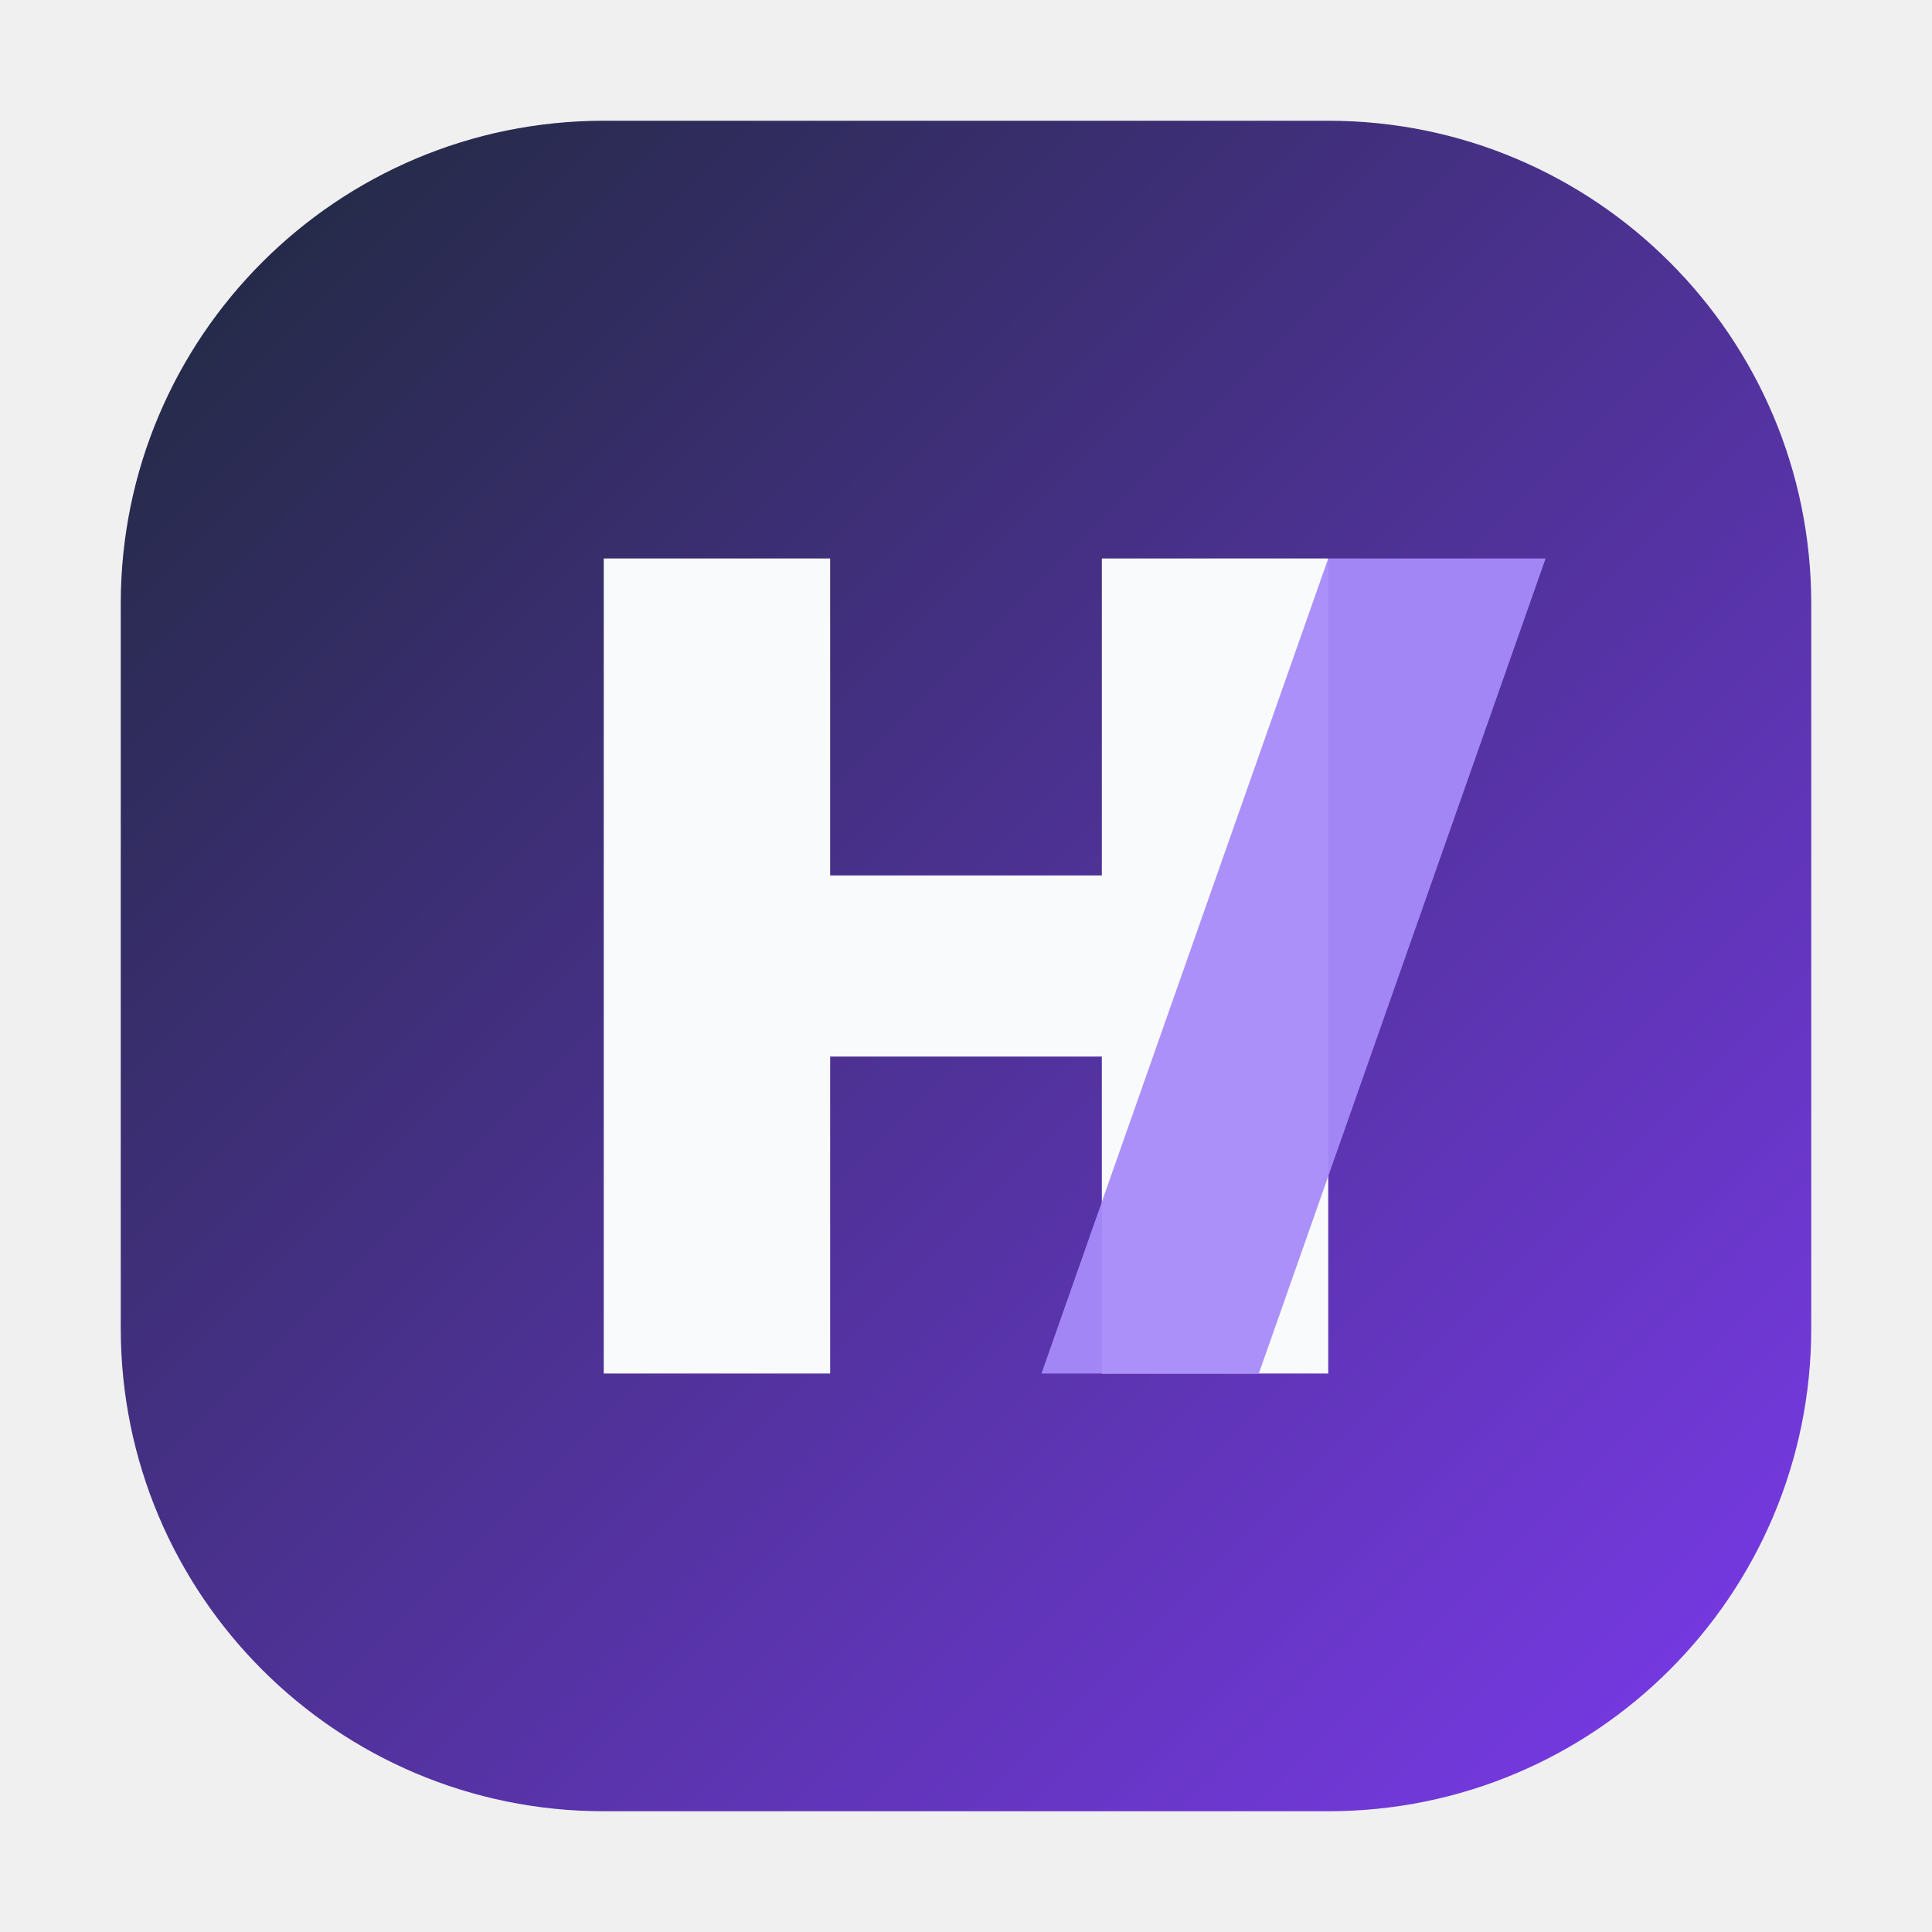
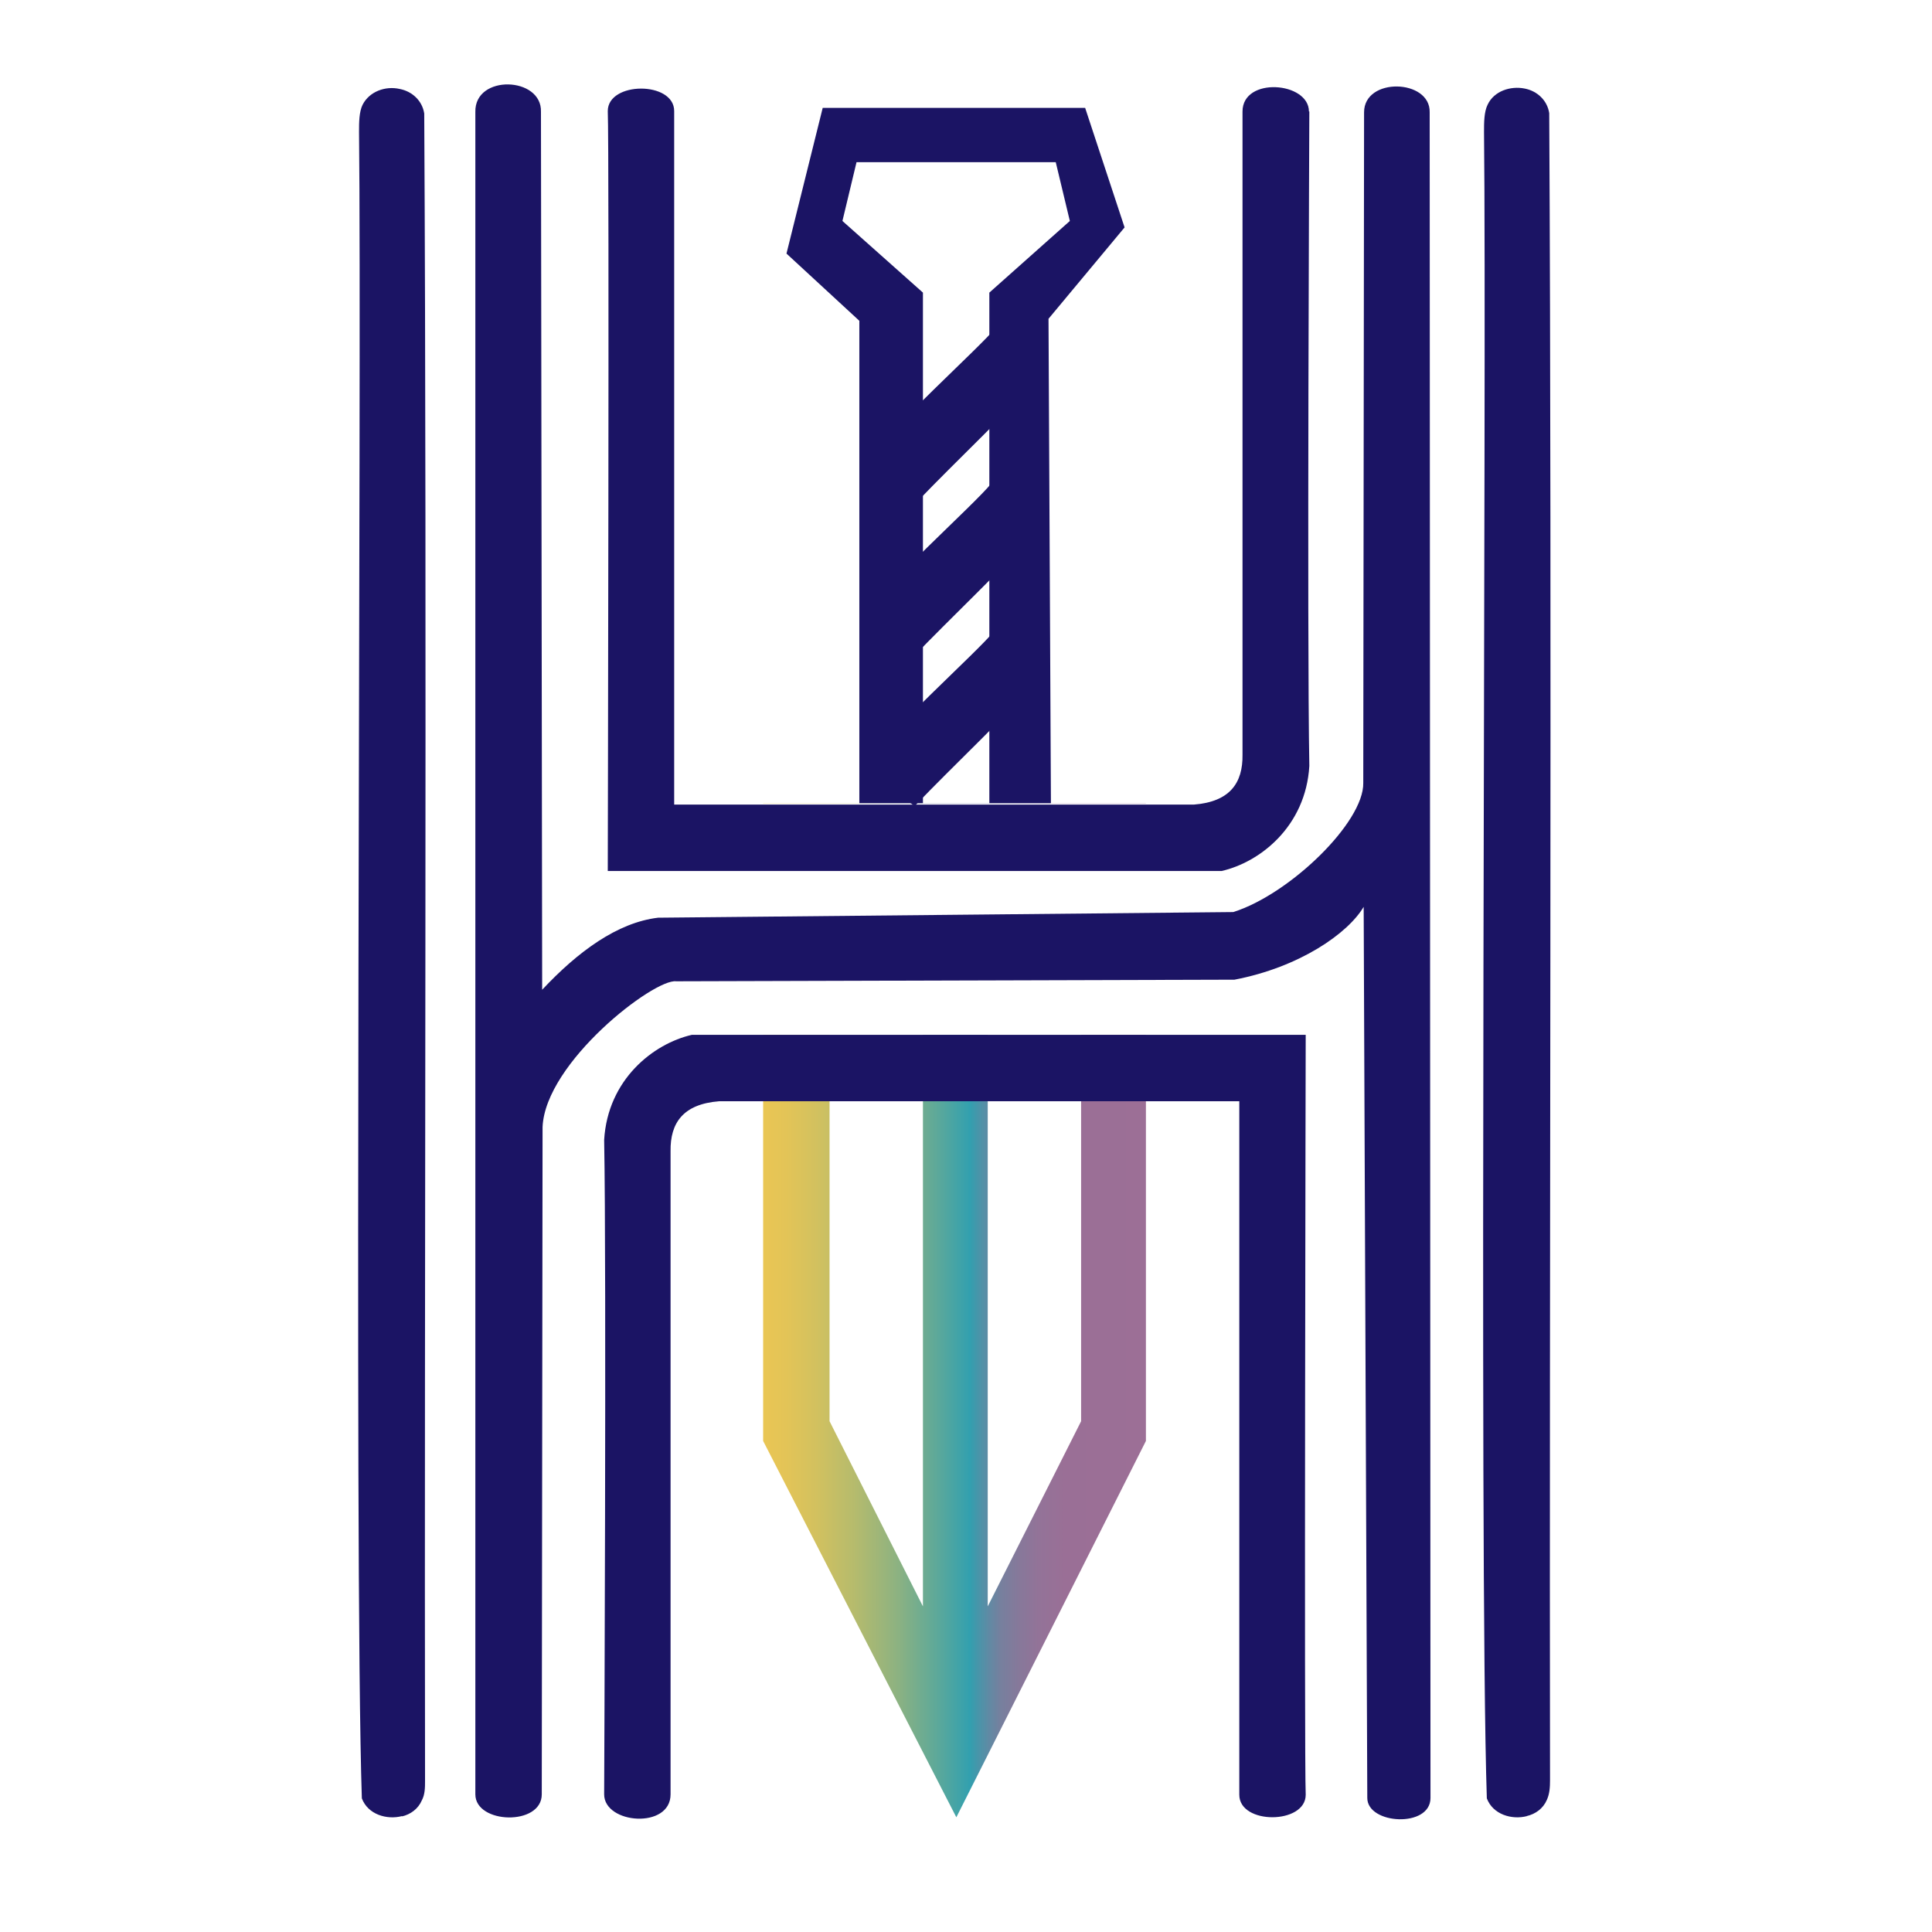
- <svg xmlns="http://www.w3.org/2000/svg" viewBox="0 0 64 64" role="img" aria-label="Heimdall favicon">
+ <svg xmlns="http://www.w3.org/2000/svg" id="Capa_1" data-name="Capa 1" viewBox="0 0 48 48">
  <defs>
-     <linearGradient id="bg" x1="0" x2="1" y1="0" y2="1">
-       <stop offset="0%" stop-color="#1e293b" />
-       <stop offset="100%" stop-color="#7c3aed" />
+     <style>
+       .cls-1 {
+         fill: #fff;
+       }
+ 
+       .cls-2 {
+         fill: url(#Degradado_sin_nombre_2);
+       }
+ 
+       .cls-3 {
+         fill: #1b1464;
+       }
+     </style>
+     <linearGradient id="Degradado_sin_nombre_2" data-name="Degradado sin nombre 2" x1="18.96" y1="17.44" x2="28.47" y2="17.44" gradientTransform="translate(0 50) scale(1 -1)" gradientUnits="userSpaceOnUse">
+       <stop offset="0" stop-color="#eac654" />
+       <stop offset=".06" stop-color="#e3c457" />
+       <stop offset=".14" stop-color="#d2c15f" />
+       <stop offset=".24" stop-color="#b5bb6d" />
+       <stop offset=".35" stop-color="#8db281" />
+       <stop offset=".46" stop-color="#5aa89b" />
+       <stop offset=".54" stop-color="#32a0af" />
+       <stop offset=".56" stop-color="#4696aa" />
+       <stop offset=".59" stop-color="#608aa4" />
+       <stop offset=".62" stop-color="#76809e" />
+       <stop offset=".67" stop-color="#87789a" />
+       <stop offset=".72" stop-color="#937398" />
+       <stop offset=".79" stop-color="#9a6f96" />
+       <stop offset="1" stop-color="#9c6f96" />
    </linearGradient>
  </defs>
-   <rect x="4" y="4" width="56" height="56" rx="16" fill="url(#bg)" />
-   <path d="M20 18.5v27h7.5v-10.5h9V45.5H44v-27h-7.5v10.5h-9V18.5H20Z" fill="#f8fafc" />
-   <path d="M44 18.5l-9.5 27h7.2L51.2 18.5H44Z" fill="#a78bfa" opacity="0.95" />
+   <rect class="cls-1" width="48" height="48" />
+   <polygon id="Hoja_de_la_Espada" data-name="Hoja de la Espada" class="cls-2" points="23.76 45.15 18.96 35.8 18.96 19.96 28.47 19.96 28.47 35.8 23.76 45.15" />
+   <polygon id="Empuñadura_Externa" data-name="Empuñadura Externa" class="cls-3" points="21.35 19.96 21.35 7.97 19.54 6.3 20.44 2.68 26.96 2.68 27.94 5.65 26.05 7.92 26.11 19.96 21.35 19.96" />
+   <polyline id="Empuñadura_interna" data-name="Empuñadura interna" class="cls-1" points="24.58 19.96 24.58 7.27 26.58 5.49 26.23 4.03 21.28 4.03 20.93 5.49 22.93 7.27 22.93 19.96" />
+   <polygon class="cls-1" points="24.54 39.91 26.86 35.31 26.86 21.44 24.54 21.44 24.54 39.91" />
+   <polygon class="cls-1" points="22.93 39.91 20.61 35.31 20.61 21.44 22.93 21.44 22.93 39.91" />
+   <path id="Linea_Derecha" data-name="Linea Derecha" class="cls-3" d="M37.94,45.12c-.38.1-.85-.04-1-.44-.2-6.05,0-35.28-.07-41.4,0-.23,0-.5.09-.68.16-.34.57-.47.92-.4.31.06.56.29.61.61.07,12.55,0,29.15.02,41.42,0,.17-.01.34-.08.49-.09.21-.28.35-.5.4h0Z" />
+   <rect id="ESPACIO_BLANCO_PARA_ESCONDER_PARTE_DE_LA_ESPADA" data-name="ESPACIO BLANCO PARA ESCONDER PARTE DE LA ESPADA" class="cls-1" x="15.1" y="19.96" width="17.33" height="5.75" />
+   <path id="LETRA_H" data-name="LETRA H" class="cls-3" d="M11.81,44.58c0,.74,1.65.79,1.65,0l.02-16.58c.07-1.61,2.77-3.69,3.32-3.62l13.87-.04c1.62-.31,2.82-1.15,3.21-1.81l.09,22.14c0,.66,1.57.75,1.57,0l-.02-41.88c.02-.83-1.63-.88-1.63,0l-.02,16.66c.02.98-1.83,2.77-3.23,3.21l-14.29.14c-1.01.12-1.99.84-2.88,1.79l-.03-21.81c.03-.88-1.65-.94-1.63,0v41.8Z" />
+   <path id="Linea_Izquierda" data-name="Linea Izquierda" class="cls-3" d="M9.99,45.12c-.38.1-.85-.04-1-.44-.2-6.04,0-35.27-.07-41.4,0-.23,0-.5.09-.68.17-.33.57-.47.92-.39.31.06.56.29.61.61.07,12.55,0,29.15.02,41.42,0,.17,0,.34-.08.49-.09.21-.28.35-.5.4h.01Z" />
+   <path id="Linea_Derecha-2" data-name="Linea Derecha-2" class="cls-3" d="M22.27,19.66c-.28-.26-.6-.6-.68-.74.32-.6,2.69-2.72,3.11-3.24.02-.02.04-.04.12.01.14.09.44.37.68.62.21.22.38.42.39.48-.91,1.02-2.22,2.25-3.14,3.21-.01.01-.04.02-.09-.02-.08-.05-.23-.17-.38-.32h0Z" />
+   <path id="Linea_Derecha-3" data-name="Linea Derecha-3" class="cls-3" d="M22.2,15.99c-.28-.26-.6-.6-.68-.74.32-.6,2.69-2.72,3.11-3.24.02-.02.04-.04.12.01.14.09.44.37.68.62.21.22.38.42.39.48-.91,1.02-2.22,2.25-3.14,3.21-.01.01-.04.02-.09-.02-.08-.05-.23-.17-.38-.32h0Z" />
+   <path id="Linea_Derecha-4" data-name="Linea Derecha-4" class="cls-3" d="M22.34,12.09c-.28-.26-.6-.6-.68-.74.32-.6,2.69-2.72,3.11-3.24.02-.02.04-.04.12.01.14.09.44.37.68.62.21.22.38.42.39.48-.91,1.02-2.22,2.25-3.14,3.21-.01.01-.04.02-.09-.02-.08-.05-.23-.17-.38-.32h0Z" />
+   <path id="N_Inferior" data-name="N Inferior" class="cls-3" d="M15.01,44.58c0,.74,1.65.87,1.65,0v-15.98c-.01-.7.31-1.17,1.21-1.24h12.92v17.23c0,.75,1.65.74,1.65,0-.04-.87,0-18.88,0-18.88h-15.25c-.96.22-2.09,1.11-2.18,2.61.06,3.19,0,16.26,0,16.26Z" />
+   <path id="N_Superior" data-name="N Superior" class="cls-3" d="M32.52,2.77c0-.74-1.65-.87-1.65,0v15.98c.01.7-.31,1.17-1.21,1.24h-12.91V2.76c0-.75-1.65-.74-1.65,0,.04.87,0,18.88,0,18.88h15.25c.96-.22,2.09-1.11,2.18-2.61-.06-3.19,0-16.26,0-16.26h-.01Z" />
</svg>
